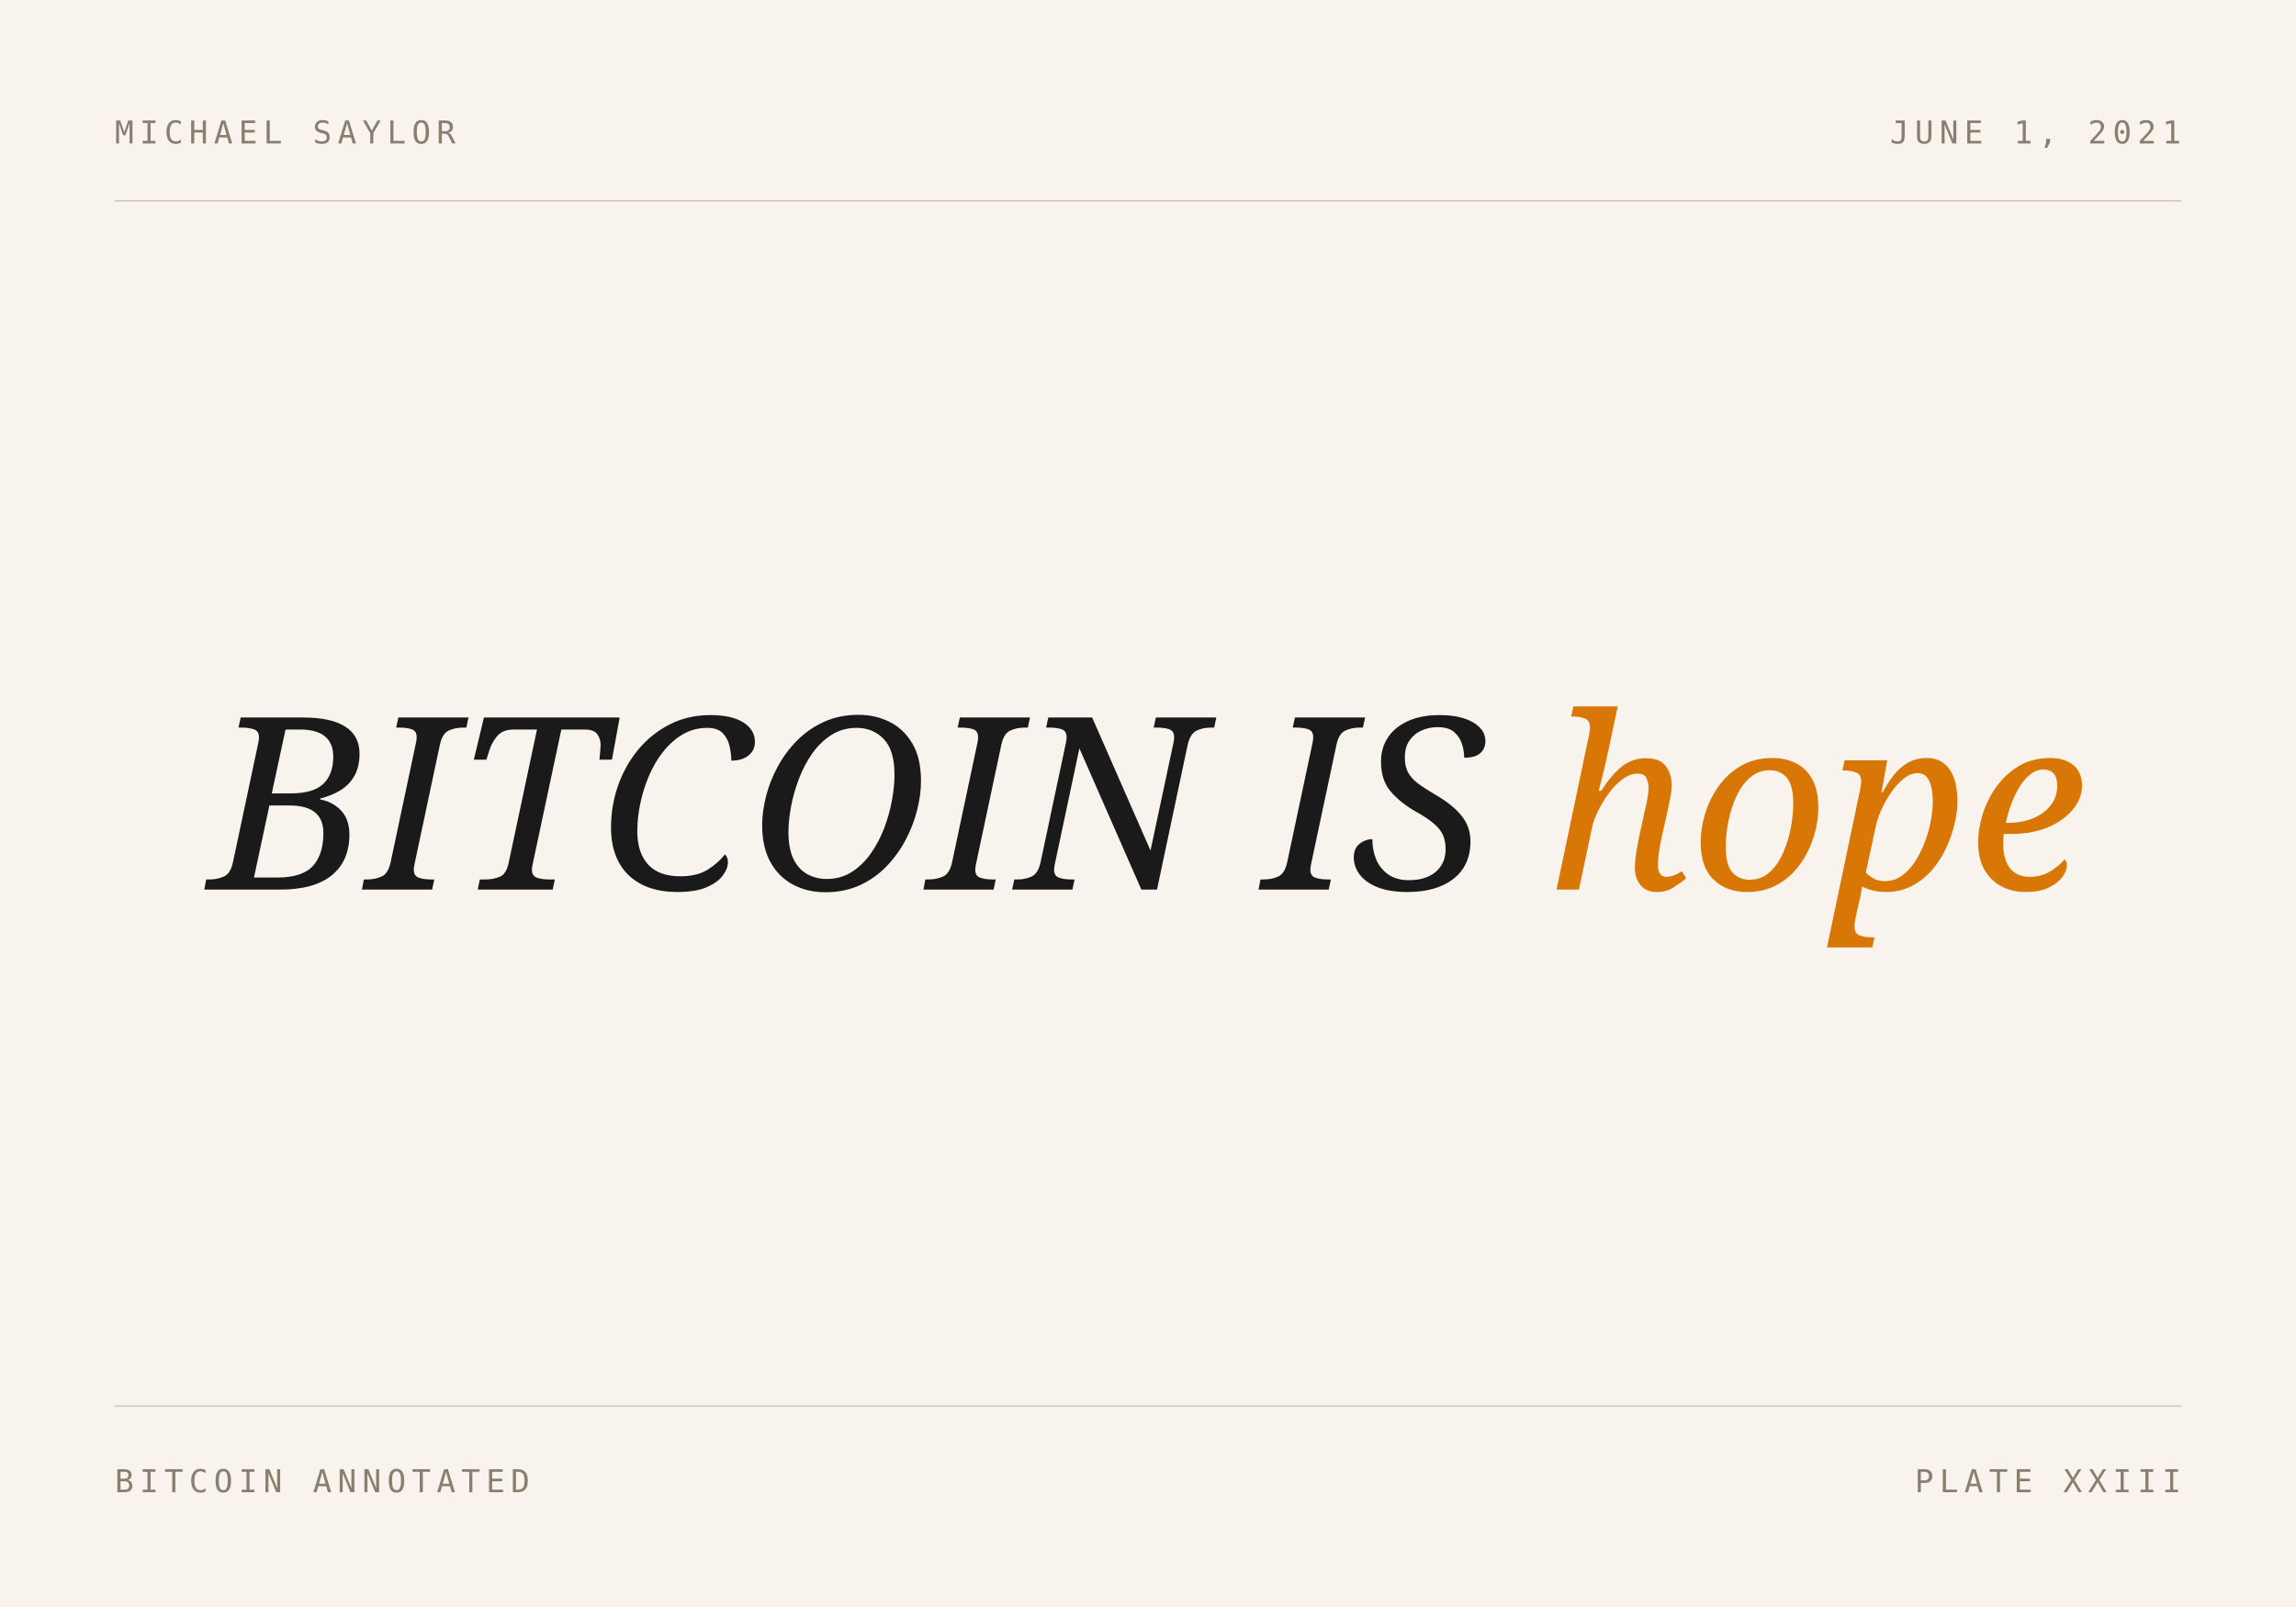
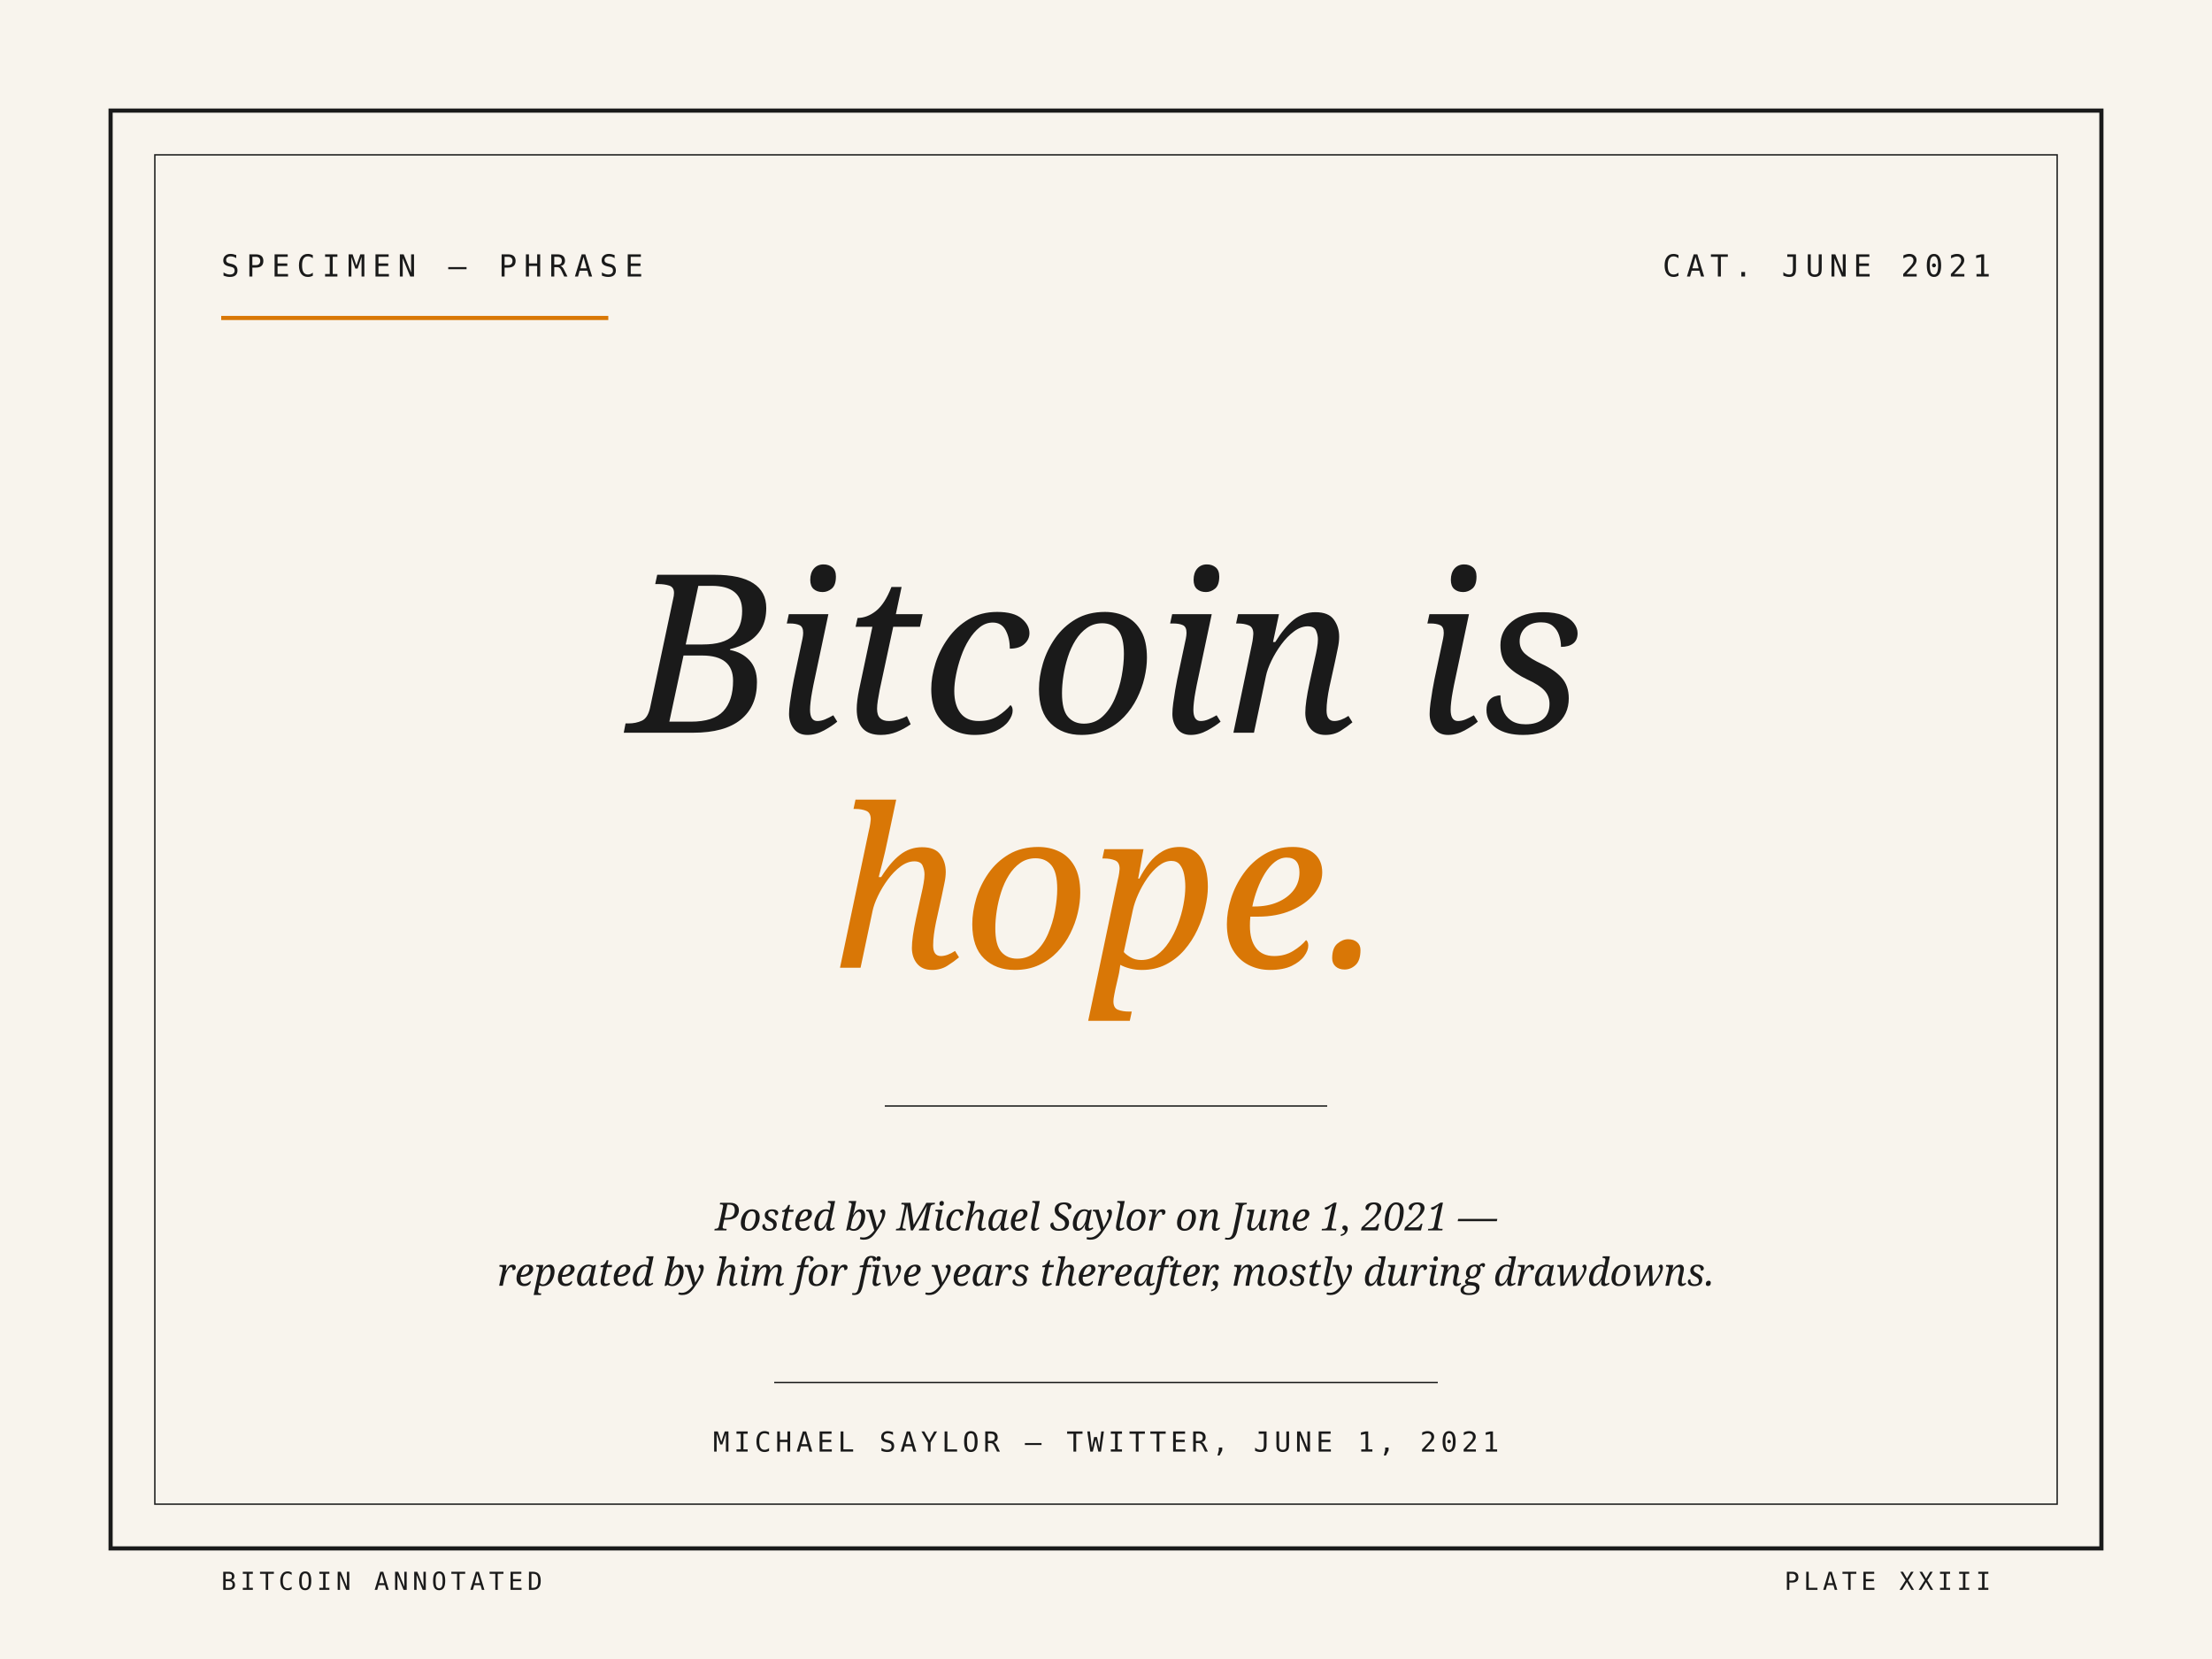
- <svg xmlns="http://www.w3.org/2000/svg" viewBox="0 0 800 560" preserveAspectRatio="xMidYMid meet">
-   <rect width="800" height="560" fill="#f8f4ed" />
-   <text x="40" y="50" font-family="JetBrains Mono, monospace" font-size="11" letter-spacing="2" fill="#8a7f6f" text-transform="uppercase">MICHAEL SAYLOR</text>
-   <text x="760" y="50" font-family="JetBrains Mono, monospace" font-size="11" letter-spacing="2" fill="#8a7f6f" text-anchor="end">JUNE 1, 2021</text>
-   <line x1="40" y1="70" x2="760" y2="70" stroke="#8a7f6f" stroke-width="0.5" opacity="0.4" />
-   <text x="400" y="310" font-family="EB Garamond, Georgia, serif" font-style="italic" font-size="84" fill="#1a1a1a" text-anchor="middle">
-     BITCOIN IS <tspan fill="#d97706">hope</tspan>
-   </text>
-   <line x1="40" y1="490" x2="760" y2="490" stroke="#8a7f6f" stroke-width="0.5" opacity="0.4" />
-   <text x="40" y="520" font-family="JetBrains Mono, monospace" font-size="11" letter-spacing="2" fill="#8a7f6f">BITCOIN ANNOTATED</text>
-   <text x="760" y="520" font-family="JetBrains Mono, monospace" font-size="11" letter-spacing="2" fill="#8a7f6f" text-anchor="end">PLATE XXIII</text>
+ <svg xmlns="http://www.w3.org/2000/svg" viewBox="0 0 800 600" width="800" height="600">
+   <rect width="800" height="600" fill="#f8f4ed" />
+   <rect x="40" y="40" width="720" height="520" fill="none" stroke="#1a1a1a" stroke-width="1.5" />
+   <rect x="56" y="56" width="688" height="488" fill="none" stroke="#1a1a1a" stroke-width="0.5" />
+   <text x="80" y="100" font-family="JetBrains Mono, monospace" font-size="11" fill="#1a1a1a" letter-spacing="2.5">SPECIMEN — PHRASE</text>
+   <line x1="80" y1="115" x2="220" y2="115" stroke="#d97706" stroke-width="1.5" />
+   <text x="720" y="100" font-family="JetBrains Mono, monospace" font-size="11" fill="#1a1a1a" letter-spacing="2" text-anchor="end">CAT. JUNE 2021</text>
+   <text x="400" y="265" font-family="EB Garamond, Garamond, serif" font-style="italic" font-size="80" fill="#1a1a1a" text-anchor="middle" font-weight="500">Bitcoin is</text>
+   <text x="400" y="350" font-family="EB Garamond, Garamond, serif" font-style="italic" font-size="80" fill="#d97706" text-anchor="middle" font-weight="500">hope.</text>
+   <line x1="320" y1="400" x2="480" y2="400" stroke="#1a1a1a" stroke-width="0.5" />
+   <text x="400" y="445" font-family="EB Garamond, Garamond, serif" font-style="italic" font-size="14" fill="#1a1a1a" text-anchor="middle">Posted by Michael Saylor on June 1, 2021 —</text>
+   <text x="400" y="465" font-family="EB Garamond, Garamond, serif" font-style="italic" font-size="14" fill="#1a1a1a" text-anchor="middle">repeated by him for five years thereafter, mostly during drawdowns.</text>
+   <line x1="280" y1="500" x2="520" y2="500" stroke="#1a1a1a" stroke-width="0.5" />
+   <text x="400" y="525" font-family="JetBrains Mono, monospace" font-size="10" fill="#1a1a1a" letter-spacing="1.5" text-anchor="middle">MICHAEL SAYLOR — TWITTER, JUNE 1, 2021</text>
+   <text x="80" y="575" font-family="JetBrains Mono, monospace" font-size="9" fill="#1a1a1a" letter-spacing="1.5">BITCOIN ANNOTATED</text>
+   <text x="720" y="575" font-family="JetBrains Mono, monospace" font-size="9" fill="#1a1a1a" letter-spacing="1.5" text-anchor="end">PLATE XXIII</text>
</svg>
